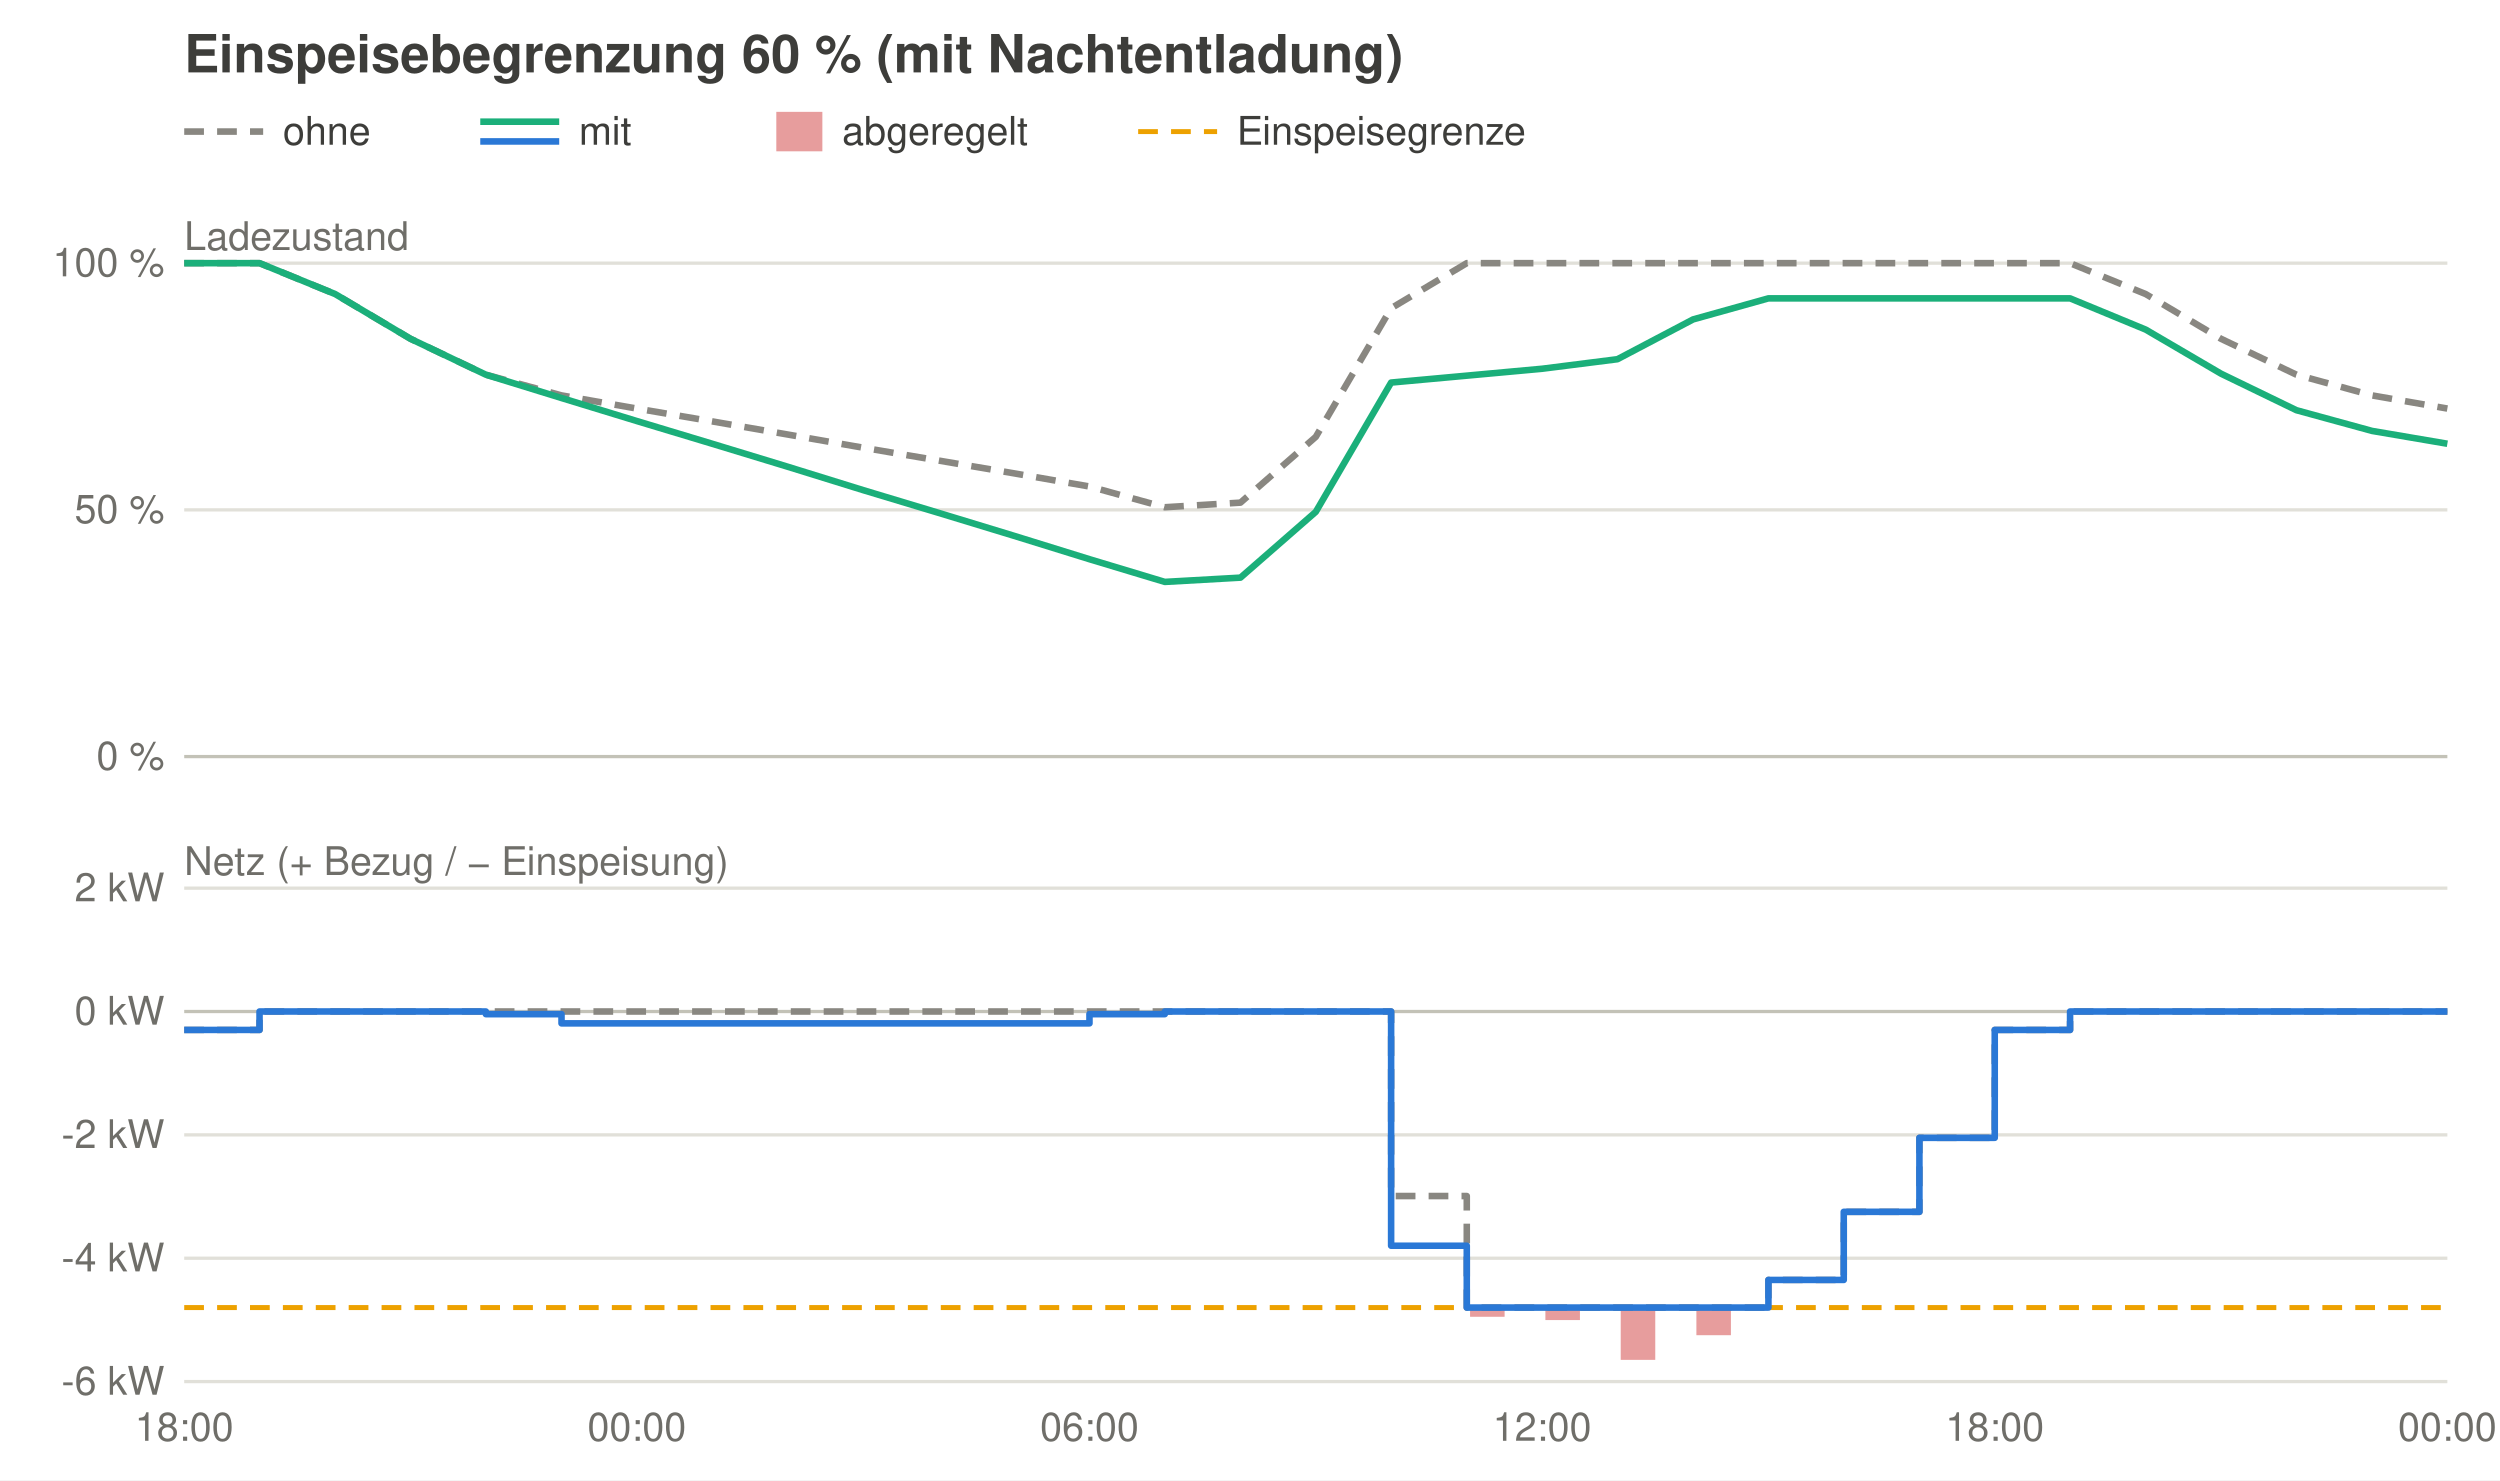
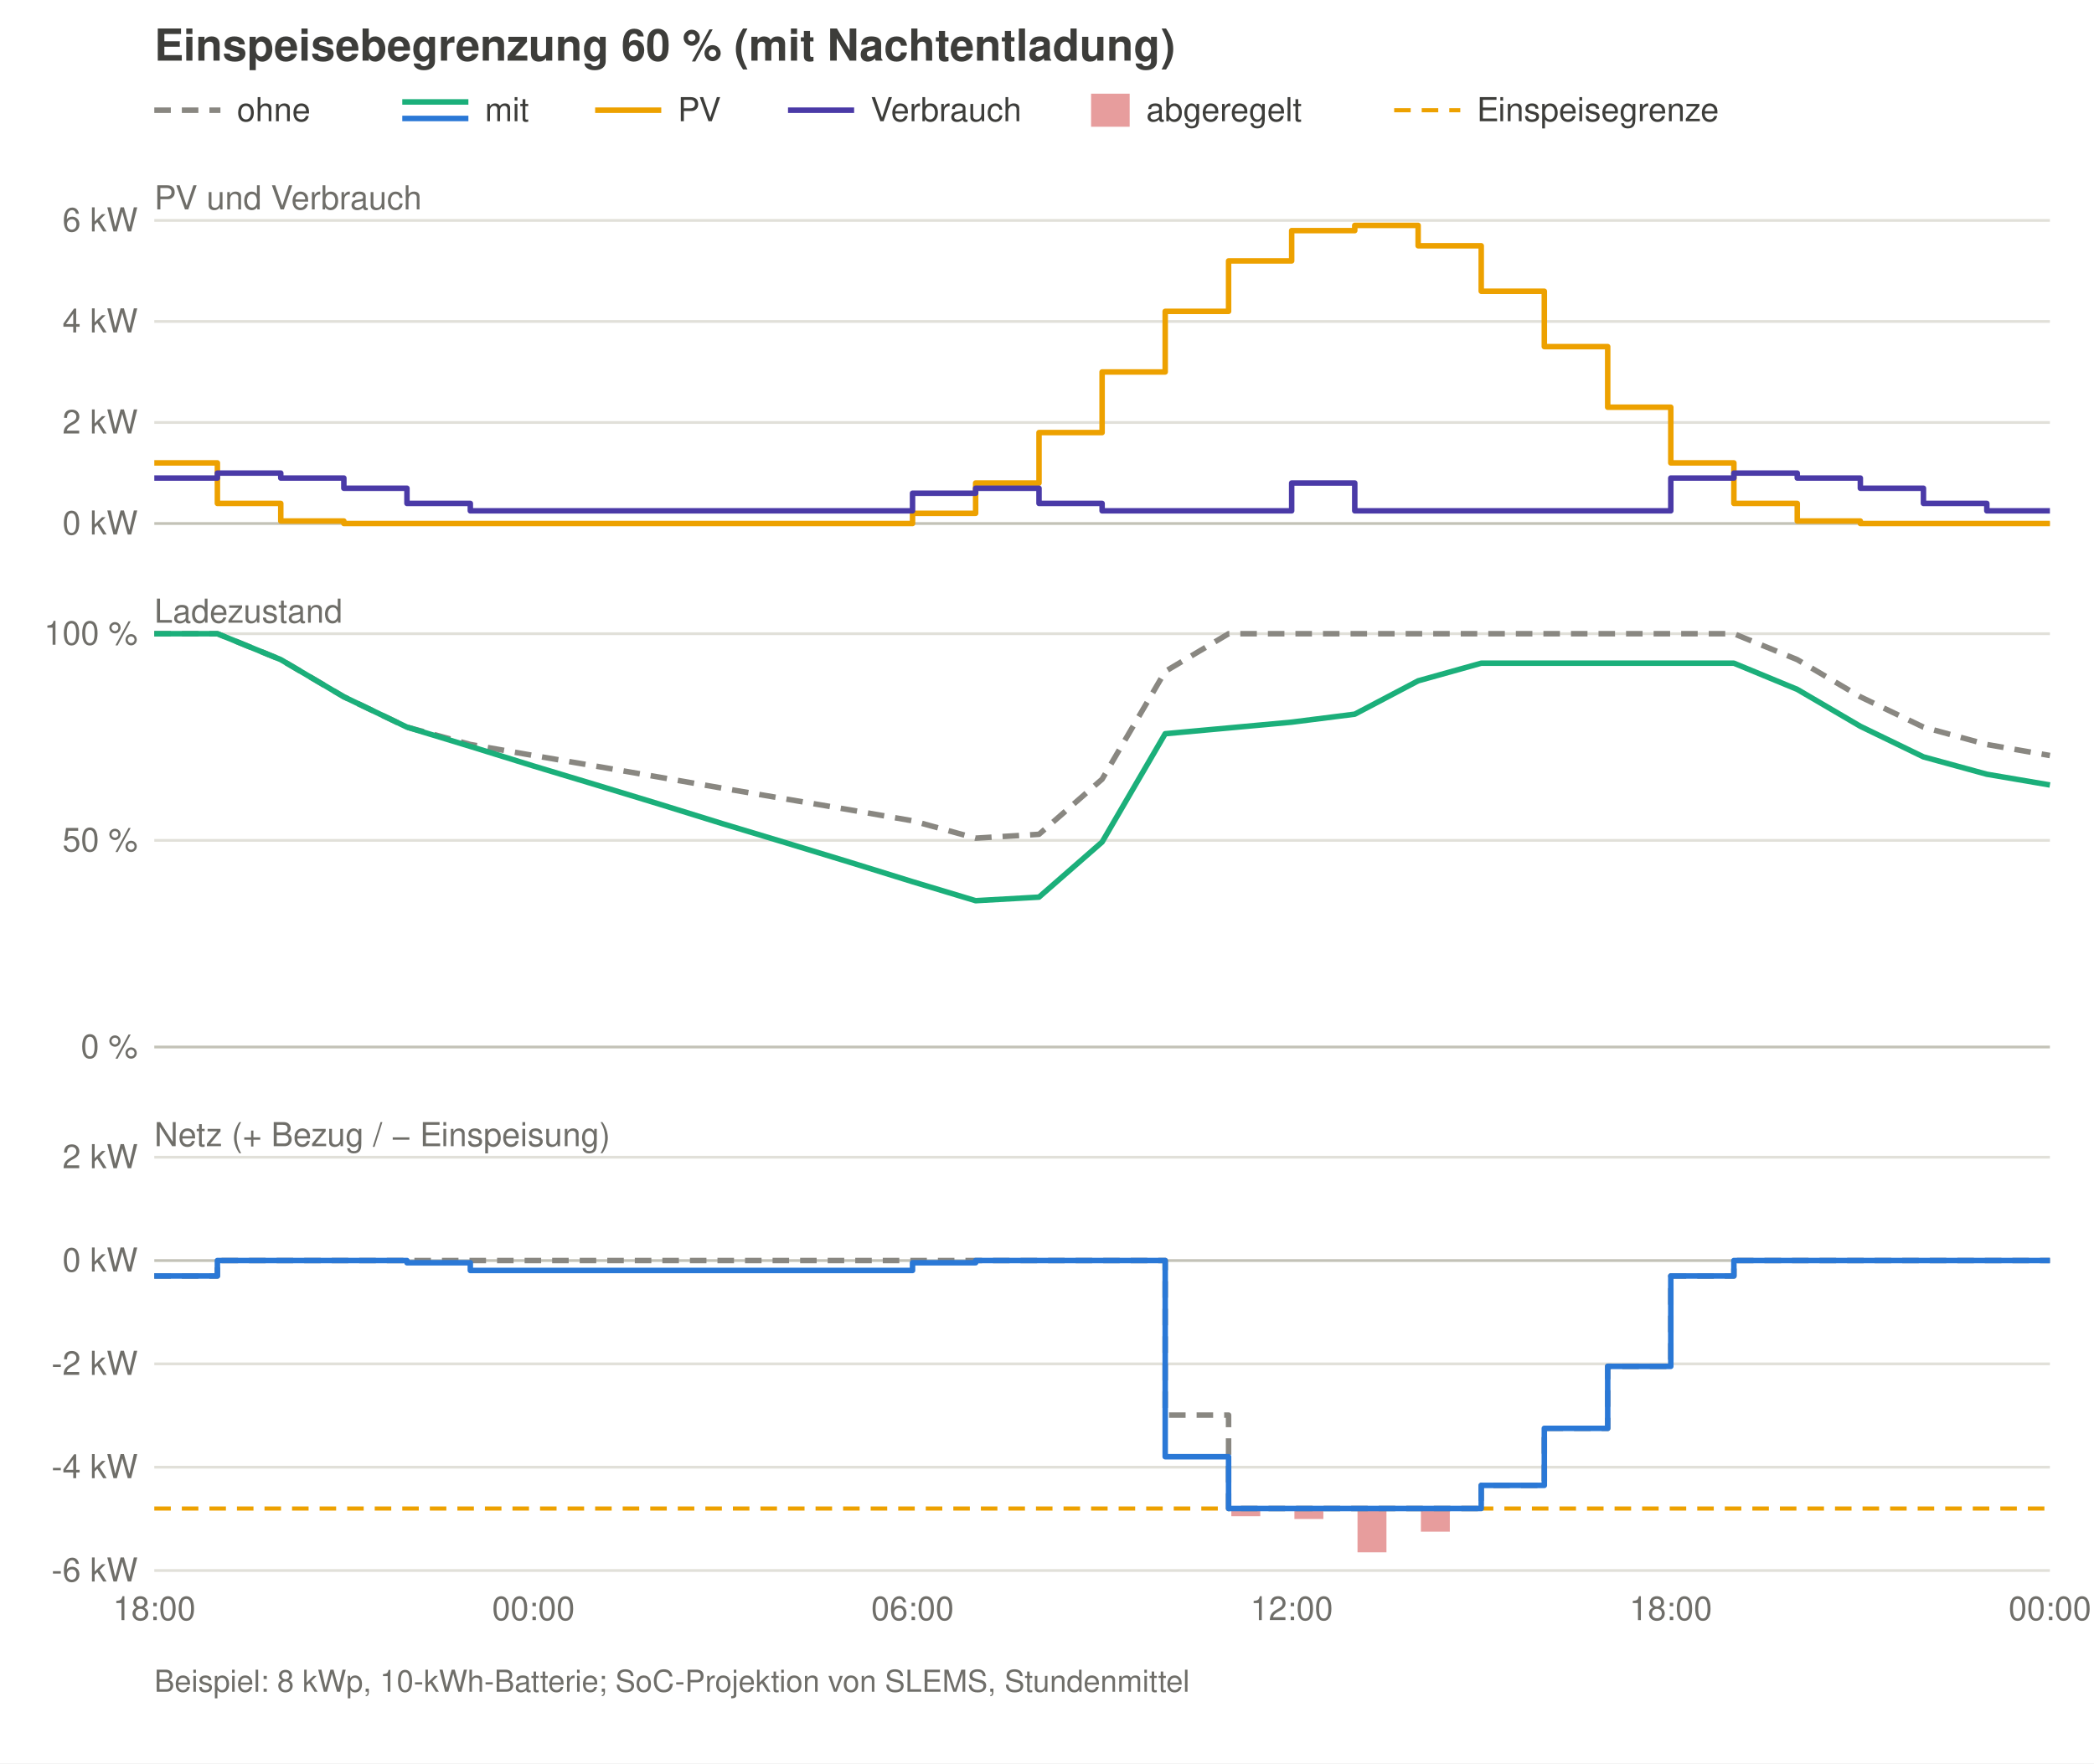
- <svg xmlns="http://www.w3.org/2000/svg" viewBox="0 0 760 450" width="760" height="450" font-family="Helvetica, Arial, sans-serif" font-size="12">
-   <rect width="760" height="450" fill="#ffffff" />
+ <svg xmlns="http://www.w3.org/2000/svg" viewBox="0 0 760 640" width="760" height="640" font-family="Helvetica, Arial, sans-serif" font-size="12">
+   <rect width="760" height="640" fill="#ffffff" />
  <text x="56" y="22" font-size="16" font-weight="bold" fill="#3d3d3a">Einspeisebegrenzung 60 % (mit Nachtentladung)</text>
  <polyline points="56.0,40.0 80.0,40.0" fill="none" stroke="#898781" stroke-width="2" stroke-linejoin="round" stroke-dasharray="6 4" />
  <text x="86" y="44" fill="#3d3d3a">ohne</text>
  <polyline points="146.0,37.0 170.0,37.0" fill="none" stroke="#1baf7a" stroke-width="2" stroke-linejoin="round" />
  <polyline points="146.0,43.0 170.0,43.0" fill="none" stroke="#2a78d6" stroke-width="2" stroke-linejoin="round" />
  <text x="176" y="44" fill="#3d3d3a">mit</text>
-   <rect x="236" y="34" width="14" height="12" fill="#d03b3b" opacity="0.5" />
-   <text x="256" y="44" fill="#3d3d3a">abgeregelt</text>
-   <polyline points="346.0,40.0 370.0,40.0" fill="none" stroke="#eda100" stroke-width="1.5" stroke-linejoin="round" stroke-dasharray="6 4" />
-   <text x="376" y="44" fill="#3d3d3a">Einspeisegrenze</text>
-   <text x="56" y="76" fill="#6f6e69">Ladezustand</text>
-   <line x1="56" x2="744" y1="230.0" y2="230.0" stroke="#c3c2b7" />
-   <text x="50" y="234.0" text-anchor="end" fill="#6f6e69">0 %</text>
-   <line x1="56" x2="744" y1="155.0" y2="155.0" stroke="#e1e0d9" />
-   <text x="50" y="159.0" text-anchor="end" fill="#6f6e69">50 %</text>
+   <polyline points="216.0,40.0 240.0,40.0" fill="none" stroke="#eda100" stroke-width="2" stroke-linejoin="round" />
+   <text x="246" y="44" fill="#3d3d3a">PV</text>
+   <polyline points="286.0,40.0 310.0,40.0" fill="none" stroke="#4a3aa7" stroke-width="2" stroke-linejoin="round" />
+   <text x="316" y="44" fill="#3d3d3a">Verbrauch</text>
+   <rect x="396" y="34" width="14" height="12" fill="#d03b3b" opacity="0.5" />
+   <text x="416" y="44" fill="#3d3d3a">abgeregelt</text>
+   <polyline points="506.0,40.0 530.0,40.0" fill="none" stroke="#eda100" stroke-width="1.5" stroke-linejoin="round" stroke-dasharray="6 4" />
+   <text x="536" y="44" fill="#3d3d3a">Einspeisegrenze</text>
+   <text x="56" y="76" fill="#6f6e69">PV und Verbrauch</text>
+   <line x1="56" x2="744" y1="190.0" y2="190.0" stroke="#c3c2b7" />
+   <text x="50" y="194.0" text-anchor="end" fill="#6f6e69">0 kW</text>
+   <line x1="56" x2="744" y1="153.333" y2="153.333" stroke="#e1e0d9" />
+   <text x="50" y="157.333" text-anchor="end" fill="#6f6e69">2 kW</text>
+   <line x1="56" x2="744" y1="116.667" y2="116.667" stroke="#e1e0d9" />
+   <text x="50" y="120.667" text-anchor="end" fill="#6f6e69">4 kW</text>
  <line x1="56" x2="744" y1="80.0" y2="80.0" stroke="#e1e0d9" />
-   <text x="50" y="84.0" text-anchor="end" fill="#6f6e69">100 %</text>
-   <polyline points="56.0,80.0 78.9,80.0 101.9,89.4 124.8,103.0 147.7,113.9 170.7,120.2 193.6,124.2 216.5,128.1 239.5,132.1 262.4,136.1 285.3,140.0 308.3,143.9 331.2,147.9 354.1,154.2 377.1,152.8 400.0,132.8 422.9,93.7 445.9,80.0 468.8,80.0 491.7,80.0 514.7,80.0 537.6,80.0 560.5,80.0 583.5,80.0 606.4,80.0 629.3,80.0 652.3,89.4 675.2,103.0 698.1,113.9 721.1,120.2 744.0,124.2" fill="none" stroke="#898781" stroke-width="2" stroke-linejoin="round" stroke-dasharray="6 4" />
-   <polyline points="56.0,80.0 78.9,80.0 101.9,89.4 124.8,103.0 147.7,113.9 170.7,121.0 193.6,128.0 216.5,134.9 239.5,141.9 262.4,149.0 285.3,155.9 308.3,162.9 331.2,170.0 354.1,176.9 377.1,175.6 400.0,155.6 422.9,116.3 445.9,114.2 468.8,112.1 491.7,109.2 514.7,97.1 537.6,90.7 560.5,90.7 583.5,90.7 606.4,90.7 629.3,90.7 652.3,100.2 675.2,113.6 698.1,124.7 721.1,131.0 744.0,134.9" fill="none" stroke="#1baf7a" stroke-width="2" stroke-linejoin="round" />
-   <text x="56" y="266" fill="#6f6e69">Netz (+ Bezug / − Einspeisung)</text>
+   <text x="50" y="84.0" text-anchor="end" fill="#6f6e69">6 kW</text>
+   <polyline points="56.0,168.0 78.9,168.0 78.9,182.7 101.9,182.7 101.9,189.1 124.8,189.1 124.8,190.0 147.7,190.0 147.7,190.0 170.7,190.0 170.7,190.0 193.6,190.0 193.6,190.0 216.5,190.0 216.5,190.0 239.5,190.0 239.5,190.0 262.4,190.0 262.4,190.0 285.3,190.0 285.3,190.0 308.3,190.0 308.3,190.0 331.2,190.0 331.2,186.3 354.1,186.3 354.1,175.3 377.1,175.3 377.1,157.0 400.0,157.0 400.0,135.0 422.9,135.0 422.9,113.0 445.9,113.0 445.9,94.7 468.8,94.7 468.8,83.7 491.7,83.7 491.7,81.8 514.7,81.8 514.7,89.2 537.6,89.2 537.6,105.7 560.5,105.7 560.5,125.8 583.5,125.8 583.5,147.8 606.4,147.8 606.4,168.0 629.3,168.0 629.3,182.7 652.3,182.7 652.3,189.1 675.2,189.1 675.2,190.0 698.1,190.0 698.1,190.0 721.1,190.0 721.1,190.0 744.0,190.0" fill="none" stroke="#eda100" stroke-width="2" stroke-linejoin="round" />
+   <polyline points="56.0,173.5 78.9,173.5 78.9,171.7 101.9,171.7 101.9,173.5 124.8,173.5 124.8,177.2 147.7,177.2 147.7,182.7 170.7,182.7 170.7,185.4 193.6,185.4 193.6,185.4 216.5,185.4 216.5,185.4 239.5,185.4 239.5,185.4 262.4,185.4 262.4,185.4 285.3,185.4 285.3,185.4 308.3,185.4 308.3,185.4 331.2,185.4 331.2,179.0 354.1,179.0 354.1,177.2 377.1,177.2 377.1,182.7 400.0,182.7 400.0,185.4 422.9,185.4 422.9,185.4 445.9,185.4 445.9,185.4 468.8,185.4 468.8,175.3 491.7,175.3 491.7,185.4 514.7,185.4 514.7,185.4 537.6,185.4 537.6,185.4 560.5,185.4 560.5,185.4 583.5,185.4 583.5,185.4 606.4,185.4 606.4,173.5 629.3,173.5 629.3,171.7 652.3,171.7 652.3,173.5 675.2,173.5 675.2,177.2 698.1,177.2 698.1,182.7 721.1,182.7 721.1,185.4 744.0,185.4" fill="none" stroke="#4a3aa7" stroke-width="2" stroke-linejoin="round" />
+   <text x="56" y="226" fill="#6f6e69">Ladezustand</text>
+   <line x1="56" x2="744" y1="380.0" y2="380.0" stroke="#c3c2b7" />
+   <text x="50" y="384.0" text-anchor="end" fill="#6f6e69">0 %</text>
+   <line x1="56" x2="744" y1="305.0" y2="305.0" stroke="#e1e0d9" />
+   <text x="50" y="309.0" text-anchor="end" fill="#6f6e69">50 %</text>
+   <line x1="56" x2="744" y1="230.0" y2="230.0" stroke="#e1e0d9" />
+   <text x="50" y="234.0" text-anchor="end" fill="#6f6e69">100 %</text>
+   <polyline points="56.0,230.0 78.9,230.0 101.9,239.4 124.8,252.9 147.7,263.9 170.7,270.2 193.6,274.2 216.5,278.1 239.5,282.1 262.4,286.1 285.3,290.0 308.3,293.9 331.2,297.9 354.1,304.2 377.1,302.8 400.0,282.8 422.9,243.7 445.9,230.0 468.8,230.0 491.7,230.0 514.7,230.0 537.6,230.0 560.5,230.0 583.5,230.0 606.4,230.0 629.3,230.0 652.3,239.4 675.2,252.9 698.1,263.9 721.1,270.2 744.0,274.2" fill="none" stroke="#898781" stroke-width="2" stroke-linejoin="round" stroke-dasharray="6 4" />
+   <polyline points="56.0,230.0 78.9,230.0 101.9,239.4 124.8,252.9 147.7,263.9 170.7,270.9 193.6,278.0 216.5,284.9 239.5,291.9 262.4,299.0 285.3,305.9 308.3,312.9 331.2,320.0 354.1,326.9 377.1,325.6 400.0,305.6 422.9,266.3 445.9,264.2 468.8,262.1 491.7,259.2 514.7,247.1 537.6,240.7 560.5,240.7 583.5,240.7 606.4,240.7 629.3,240.7 652.3,250.2 675.2,263.6 698.1,274.7 721.1,281.0 744.0,284.9" fill="none" stroke="#1baf7a" stroke-width="2" stroke-linejoin="round" />
+   <text x="56" y="416" fill="#6f6e69">Netz (+ Bezug / − Einspeisung)</text>
+   <line x1="56" x2="744" y1="570.0" y2="570.0" stroke="#e1e0d9" />
+   <text x="50" y="574.0" text-anchor="end" fill="#6f6e69">-6 kW</text>
+   <line x1="56" x2="744" y1="532.5" y2="532.5" stroke="#e1e0d9" />
+   <text x="50" y="536.5" text-anchor="end" fill="#6f6e69">-4 kW</text>
+   <line x1="56" x2="744" y1="495.0" y2="495.0" stroke="#e1e0d9" />
+   <text x="50" y="499.0" text-anchor="end" fill="#6f6e69">-2 kW</text>
+   <line x1="56" x2="744" y1="457.5" y2="457.5" stroke="#c3c2b7" />
+   <text x="50" y="461.5" text-anchor="end" fill="#6f6e69">0 kW</text>
  <line x1="56" x2="744" y1="420.0" y2="420.0" stroke="#e1e0d9" />
-   <text x="50" y="424.0" text-anchor="end" fill="#6f6e69">-6 kW</text>
-   <line x1="56" x2="744" y1="382.5" y2="382.5" stroke="#e1e0d9" />
-   <text x="50" y="386.5" text-anchor="end" fill="#6f6e69">-4 kW</text>
-   <line x1="56" x2="744" y1="345.0" y2="345.0" stroke="#e1e0d9" />
-   <text x="50" y="349.0" text-anchor="end" fill="#6f6e69">-2 kW</text>
-   <line x1="56" x2="744" y1="307.5" y2="307.5" stroke="#c3c2b7" />
-   <text x="50" y="311.5" text-anchor="end" fill="#6f6e69">0 kW</text>
-   <line x1="56" x2="744" y1="270.0" y2="270.0" stroke="#e1e0d9" />
-   <text x="50" y="274.0" text-anchor="end" fill="#6f6e69">2 kW</text>
-   <polyline points="56.0,397.5 744.0,397.5" fill="none" stroke="#eda100" stroke-width="1.5" stroke-linejoin="round" stroke-dasharray="6 4" />
-   <rect x="446.9" y="397.5" width="10.5" height="2.8" fill="#d03b3b" opacity="0.5" />
-   <rect x="469.8" y="397.5" width="10.5" height="3.8" fill="#d03b3b" opacity="0.5" />
-   <rect x="492.7" y="397.5" width="10.5" height="15.9" fill="#d03b3b" opacity="0.5" />
-   <rect x="515.7" y="397.5" width="10.5" height="8.4" fill="#d03b3b" opacity="0.5" />
-   <polyline points="56.0,313.1 78.9,313.1 78.9,307.5 101.9,307.5 101.9,307.5 124.8,307.5 124.8,307.5 147.7,307.5 147.7,307.5 170.7,307.5 170.7,307.5 193.6,307.5 193.6,307.5 216.5,307.5 216.5,307.5 239.5,307.5 239.5,307.5 262.4,307.5 262.4,307.5 285.3,307.5 285.3,307.5 308.3,307.5 308.3,307.5 331.2,307.5 331.2,307.5 354.1,307.5 354.1,307.5 377.1,307.5 377.1,307.5 400.0,307.5 400.0,307.5 422.9,307.5 422.9,363.6 445.9,363.6 445.9,397.5 468.8,397.5 468.8,397.5 491.7,397.5 491.7,397.5 514.7,397.5 514.7,397.5 537.6,397.5 537.6,389.1 560.5,389.1 560.5,368.4 583.5,368.4 583.5,345.9 606.4,345.9 606.4,313.1 629.3,313.1 629.3,307.5 652.3,307.5 652.3,307.5 675.2,307.5 675.2,307.5 698.1,307.5 698.1,307.5 721.1,307.5 721.1,307.5 744.0,307.5" fill="none" stroke="#898781" stroke-width="2" stroke-linejoin="round" stroke-dasharray="6 4" />
-   <polyline points="56.0,313.1 78.9,313.1 78.9,307.5 101.9,307.5 101.9,307.5 124.8,307.5 124.8,307.5 147.7,307.5 147.7,308.3 170.7,308.3 170.7,311.1 193.6,311.1 193.6,311.1 216.5,311.1 216.5,311.1 239.5,311.1 239.5,311.1 262.4,311.1 262.4,311.1 285.3,311.1 285.3,311.1 308.3,311.1 308.3,311.1 331.2,311.1 331.2,308.3 354.1,308.3 354.1,307.5 377.1,307.5 377.1,307.5 400.0,307.5 400.0,307.5 422.9,307.5 422.9,378.7 445.9,378.7 445.9,397.5 468.8,397.5 468.8,397.5 491.7,397.5 491.7,397.5 514.7,397.5 514.7,397.5 537.6,397.5 537.6,389.1 560.5,389.1 560.5,368.4 583.5,368.4 583.5,345.9 606.4,345.9 606.4,313.1 629.3,313.1 629.3,307.5 652.3,307.5 652.3,307.5 675.2,307.5 675.2,307.5 698.1,307.5 698.1,307.5 721.1,307.5 721.1,307.5 744.0,307.5" fill="none" stroke="#2a78d6" stroke-width="2" stroke-linejoin="round" />
-   <text x="56.0" y="438" text-anchor="middle" fill="#6f6e69">18:00</text>
-   <text x="193.6" y="438" text-anchor="middle" fill="#6f6e69">00:00</text>
-   <text x="331.2" y="438" text-anchor="middle" fill="#6f6e69">06:00</text>
-   <text x="468.8" y="438" text-anchor="middle" fill="#6f6e69">12:00</text>
-   <text x="606.4" y="438" text-anchor="middle" fill="#6f6e69">18:00</text>
-   <text x="744.0" y="438" text-anchor="middle" fill="#6f6e69">00:00</text>
-   <text x="56" y="464" font-size="11" fill="#6f6e69">Beispiel: 8 kWp, 10-kWh-Batterie; SoC-Projektion von SLEMS, Stundenmittel</text>
+   <text x="50" y="424.0" text-anchor="end" fill="#6f6e69">2 kW</text>
+   <polyline points="56.0,547.5 744.0,547.5" fill="none" stroke="#eda100" stroke-width="1.5" stroke-linejoin="round" stroke-dasharray="6 4" />
+   <rect x="446.9" y="547.5" width="10.5" height="2.8" fill="#d03b3b" opacity="0.5" />
+   <rect x="469.8" y="547.5" width="10.5" height="3.8" fill="#d03b3b" opacity="0.5" />
+   <rect x="492.7" y="547.5" width="10.5" height="15.9" fill="#d03b3b" opacity="0.5" />
+   <rect x="515.7" y="547.5" width="10.5" height="8.4" fill="#d03b3b" opacity="0.5" />
+   <polyline points="56.0,463.1 78.9,463.1 78.9,457.5 101.9,457.5 101.9,457.5 124.8,457.5 124.8,457.5 147.7,457.5 147.7,457.5 170.7,457.5 170.7,457.5 193.6,457.5 193.6,457.5 216.5,457.5 216.5,457.5 239.5,457.5 239.5,457.5 262.4,457.5 262.4,457.5 285.3,457.5 285.3,457.5 308.3,457.5 308.3,457.5 331.2,457.5 331.2,457.5 354.1,457.5 354.1,457.5 377.1,457.5 377.1,457.5 400.0,457.5 400.0,457.5 422.9,457.5 422.9,513.6 445.9,513.6 445.9,547.5 468.8,547.5 468.8,547.5 491.7,547.5 491.7,547.5 514.7,547.5 514.7,547.5 537.6,547.5 537.6,539.1 560.5,539.1 560.5,518.4 583.5,518.4 583.5,495.9 606.4,495.9 606.4,463.1 629.3,463.1 629.3,457.5 652.3,457.5 652.3,457.5 675.2,457.5 675.2,457.5 698.1,457.5 698.1,457.5 721.1,457.5 721.1,457.5 744.0,457.5" fill="none" stroke="#898781" stroke-width="2" stroke-linejoin="round" stroke-dasharray="6 4" />
+   <polyline points="56.0,463.1 78.9,463.1 78.9,457.5 101.9,457.5 101.9,457.5 124.8,457.5 124.8,457.5 147.7,457.5 147.7,458.3 170.7,458.3 170.7,461.1 193.6,461.1 193.6,461.1 216.5,461.1 216.5,461.1 239.5,461.1 239.5,461.1 262.4,461.1 262.4,461.1 285.3,461.1 285.3,461.1 308.3,461.1 308.3,461.1 331.2,461.1 331.2,458.3 354.1,458.3 354.1,457.5 377.1,457.5 377.1,457.5 400.0,457.5 400.0,457.5 422.9,457.5 422.9,528.7 445.9,528.7 445.9,547.5 468.8,547.5 468.8,547.5 491.7,547.5 491.7,547.5 514.7,547.5 514.7,547.5 537.6,547.5 537.6,539.1 560.5,539.1 560.5,518.4 583.5,518.4 583.5,495.9 606.4,495.9 606.4,463.1 629.3,463.1 629.3,457.5 652.3,457.5 652.3,457.5 675.2,457.5 675.2,457.5 698.1,457.5 698.1,457.5 721.1,457.5 721.1,457.5 744.0,457.5" fill="none" stroke="#2a78d6" stroke-width="2" stroke-linejoin="round" />
+   <text x="56.0" y="588" text-anchor="middle" fill="#6f6e69">18:00</text>
+   <text x="193.6" y="588" text-anchor="middle" fill="#6f6e69">00:00</text>
+   <text x="331.2" y="588" text-anchor="middle" fill="#6f6e69">06:00</text>
+   <text x="468.8" y="588" text-anchor="middle" fill="#6f6e69">12:00</text>
+   <text x="606.4" y="588" text-anchor="middle" fill="#6f6e69">18:00</text>
+   <text x="744.0" y="588" text-anchor="middle" fill="#6f6e69">00:00</text>
+   <text x="56" y="614" font-size="11" fill="#6f6e69">Beispiel: 8 kWp, 10-kWh-Batterie; SoC-Projektion von SLEMS, Stundenmittel</text>
</svg>
